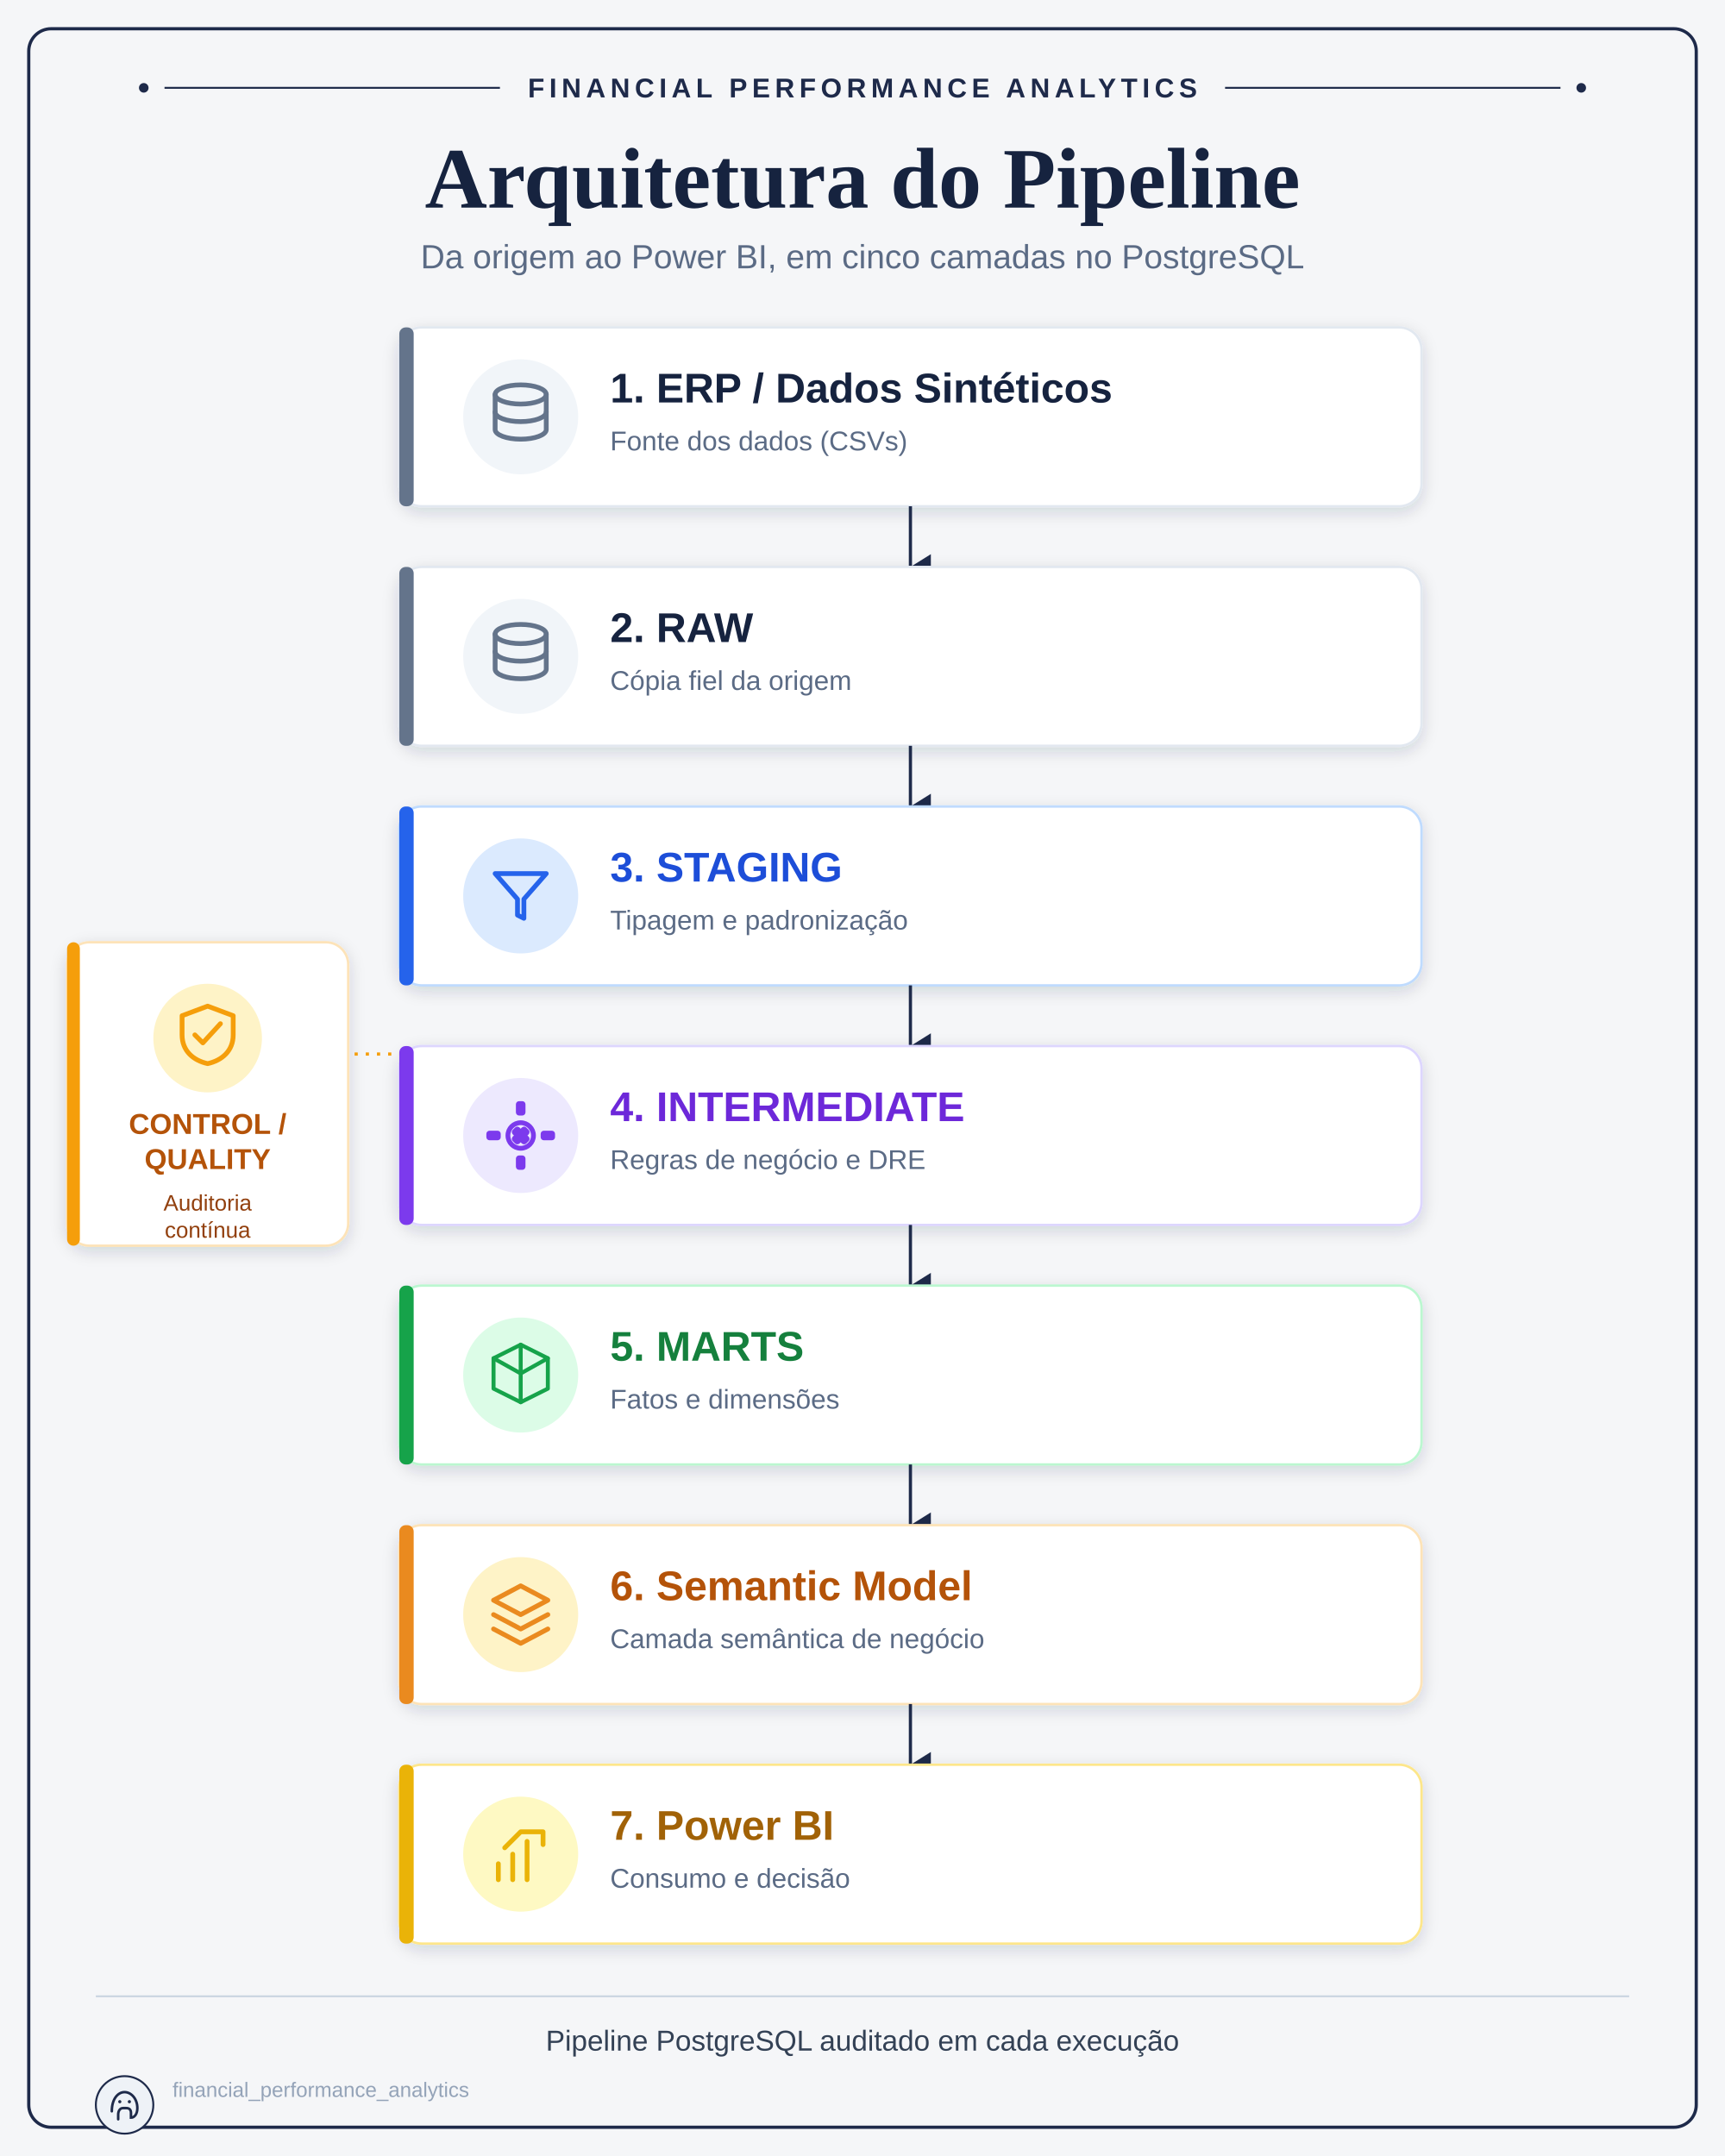
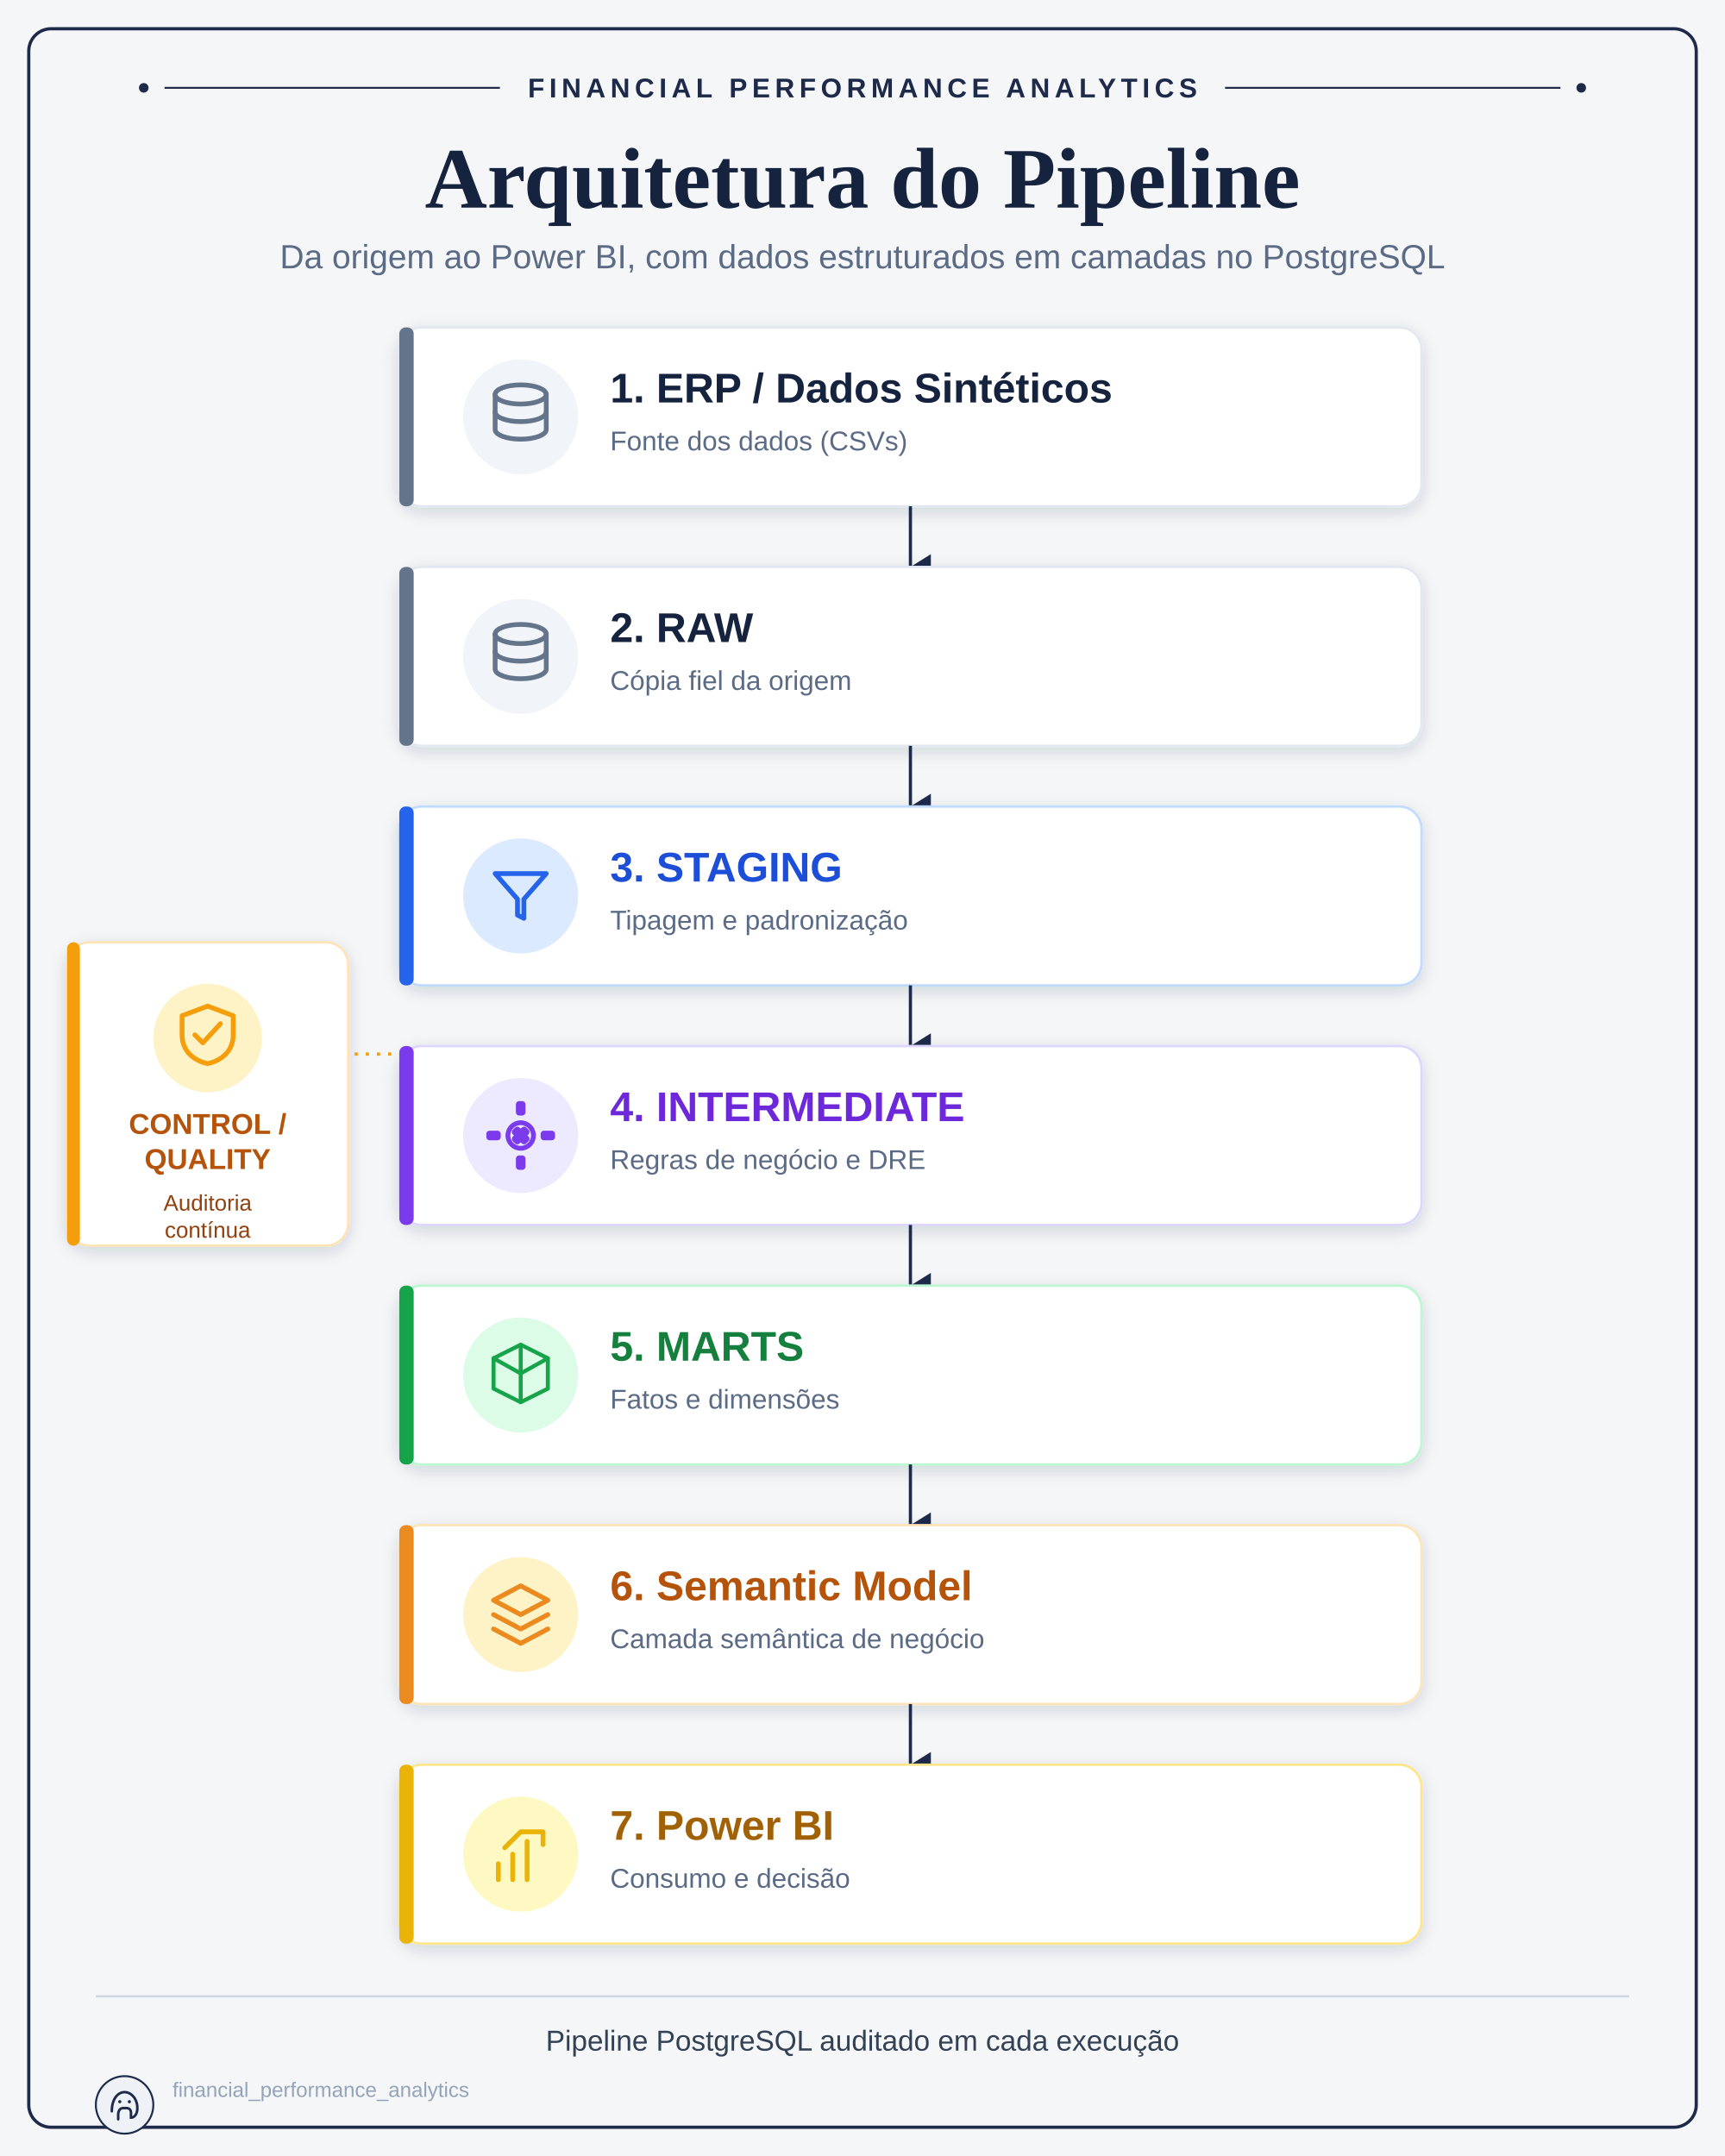
<svg xmlns="http://www.w3.org/2000/svg" viewBox="0 0 1080 1350" font-family="Arial, Helvetica, sans-serif">
  <defs>
    <filter id="cardShadow" x="-20%" y="-30%" width="140%" height="160%">
      <feDropShadow dx="0" dy="3" stdDeviation="5" flood-color="#1e293b" flood-opacity="0.16" />
    </filter>
    <marker id="arrowN" viewBox="0 0 10 10" refX="5" refY="8" markerWidth="8" markerHeight="8" orient="auto">
      <path d="M0,0 L5,8 L10,0 z" fill="#1e2a4a" />
    </marker>
  </defs>
  <rect width="1080" height="1350" fill="#f5f6f8" />
  <rect x="18" y="18" width="1044" height="1314" rx="14" fill="none" stroke="#1e2a4a" stroke-width="2" />
  <circle cx="90" cy="55" r="3" fill="#1e2a4a" />
  <line x1="103" y1="55" x2="313" y2="55" stroke="#1e2a4a" stroke-width="1.2" />
  <text x="540" y="61" text-anchor="middle" font-size="17" letter-spacing="3" fill="#1e2a4a" font-weight="700">FINANCIAL PERFORMANCE ANALYTICS</text>
  <line x1="767" y1="55" x2="977" y2="55" stroke="#1e2a4a" stroke-width="1.2" />
  <circle cx="990" cy="55" r="3" fill="#1e2a4a" />
  <text x="540" y="130" text-anchor="middle" font-family="Georgia, 'Times New Roman', serif" font-size="54" font-weight="700" fill="#16233f">Arquitetura do Pipeline</text>
-   <text x="540" y="168" text-anchor="middle" font-size="21" fill="#5b6b85">Da origem ao Power BI, em cinco camadas no PostgreSQL</text>
+   <text x="540" y="168" text-anchor="middle" font-size="21" fill="#5b6b85">Da origem ao Power BI, com dados estruturados em camadas no PostgreSQL</text>
  <g filter="url(#cardShadow)">
    <rect x="42" y="590" width="176" height="190" rx="14" fill="#ffffff" stroke="#fde3b8" stroke-width="1.5" />
  </g>
  <rect x="42" y="590" width="8" height="190" rx="4" fill="#f59e0b" />
  <circle cx="130" cy="650" r="34" fill="#fef3c7" />
  <g transform="translate(106,626)" stroke="#f59e0b" stroke-width="3" fill="none" stroke-linecap="round" stroke-linejoin="round">
    <path d="M24,4 L40,10 V22 C40,32 33,38 24,40 C15,38 8,32 8,22 V10 Z" />
    <path d="M16,22 L21,27 L32,15" />
  </g>
  <text x="130" y="710" text-anchor="middle" font-size="18" font-weight="700" fill="#b45309">CONTROL /</text>
  <text x="130" y="732" text-anchor="middle" font-size="18" font-weight="700" fill="#b45309">QUALITY</text>
  <text x="130" y="758" text-anchor="middle" font-size="14" fill="#92400e">Auditoria</text>
  <text x="130" y="775" text-anchor="middle" font-size="14" fill="#92400e">contínua</text>
  <line x1="222" y1="660" x2="256" y2="660" stroke="#f59e0b" stroke-width="2" stroke-dasharray="2 5" />
  <g filter="url(#cardShadow)">
    <rect x="250" y="205" width="640" height="112" rx="14" fill="#ffffff" stroke="#e2e8f0" stroke-width="1.5" />
  </g>
  <rect x="250" y="205" width="9" height="112" rx="4" fill="#64748b" />
  <circle cx="326" cy="261" r="36" fill="#f1f5f9" />
  <g transform="translate(302,237)" stroke="#64748b" stroke-width="3" fill="none" stroke-linecap="round" stroke-linejoin="round">
    <ellipse cx="24" cy="10" rx="16" ry="6" />
    <path d="M8,10 V32 A16,6 0 0 0 40,32 V10" />
    <path d="M8,21 A16,6 0 0 0 40,21" />
  </g>
  <text x="382" y="252" font-size="26" font-weight="700" fill="#16233f">1. ERP / Dados Sintéticos</text>
  <text x="382" y="282" font-size="17" fill="#5b6b85">Fonte dos dados (CSVs)</text>
  <line x1="570" y1="317" x2="570" y2="355" stroke="#1e2a4a" stroke-width="2" marker-end="url(#arrowN)" />
  <g filter="url(#cardShadow)">
    <rect x="250" y="355" width="640" height="112" rx="14" fill="#ffffff" stroke="#e2e8f0" stroke-width="1.5" />
  </g>
  <rect x="250" y="355" width="9" height="112" rx="4" fill="#64748b" />
  <circle cx="326" cy="411" r="36" fill="#f1f5f9" />
  <g transform="translate(302,387)" stroke="#64748b" stroke-width="3" fill="none" stroke-linecap="round" stroke-linejoin="round">
    <ellipse cx="24" cy="10" rx="16" ry="6" />
    <path d="M8,10 V32 A16,6 0 0 0 40,32 V10" />
    <path d="M8,21 A16,6 0 0 0 40,21" />
  </g>
  <text x="382" y="402" font-size="26" font-weight="700" fill="#16233f">2. RAW</text>
  <text x="382" y="432" font-size="17" fill="#5b6b85">Cópia fiel da origem</text>
  <line x1="570" y1="467" x2="570" y2="505" stroke="#1e2a4a" stroke-width="2" marker-end="url(#arrowN)" />
  <g filter="url(#cardShadow)">
    <rect x="250" y="505" width="640" height="112" rx="14" fill="#ffffff" stroke="#bfdbfe" stroke-width="1.5" />
  </g>
  <rect x="250" y="505" width="9" height="112" rx="4" fill="#2563eb" />
  <circle cx="326" cy="561" r="36" fill="#dbeafe" />
  <g transform="translate(302,537)" stroke="#2563eb" stroke-width="3" fill="none" stroke-linecap="round" stroke-linejoin="round">
    <path d="M8,10 H40 L26,26 V38 L22,36 V26 Z" />
  </g>
  <text x="382" y="552" font-size="26" font-weight="700" fill="#1d4ed8">3. STAGING</text>
  <text x="382" y="582" font-size="17" fill="#5b6b85">Tipagem e padronização</text>
  <line x1="570" y1="617" x2="570" y2="655" stroke="#1e2a4a" stroke-width="2" marker-end="url(#arrowN)" />
  <g filter="url(#cardShadow)">
    <rect x="250" y="655" width="640" height="112" rx="14" fill="#ffffff" stroke="#ddd6fe" stroke-width="1.5" />
  </g>
  <rect x="250" y="655" width="9" height="112" rx="4" fill="#7c3aed" />
  <circle cx="326" cy="711" r="36" fill="#ede9fe" />
  <g transform="translate(302,687)" fill="#7c3aed" stroke="#7c3aed" stroke-width="1" stroke-linejoin="round">
    <circle cx="24" cy="24" r="8" fill="none" stroke-width="3" />
    <circle cx="24" cy="24" r="3" fill="#7c3aed" stroke="none" />
    <rect x="21.5" y="3" width="5" height="8" rx="1.5" />
    <rect x="21.5" y="37" width="5" height="8" rx="1.5" />
    <rect x="3" y="21.5" width="8" height="5" rx="1.5" />
    <rect x="37" y="21.5" width="8" height="5" rx="1.5" />
    <rect x="21.5" y="21.5" width="5" height="8" rx="1.5" transform="rotate(45 24 24)" />
    <rect x="21.5" y="21.5" width="5" height="8" rx="1.5" transform="rotate(-45 24 24)" />
    <rect x="21.5" y="21.5" width="5" height="8" rx="1.5" transform="rotate(135 24 24)" />
    <rect x="21.5" y="21.5" width="5" height="8" rx="1.5" transform="rotate(-135 24 24)" />
  </g>
  <text x="382" y="702" font-size="26" font-weight="700" fill="#6d28d9">4. INTERMEDIATE</text>
  <text x="382" y="732" font-size="17" fill="#5b6b85">Regras de negócio e DRE</text>
  <line x1="570" y1="767" x2="570" y2="805" stroke="#1e2a4a" stroke-width="2" marker-end="url(#arrowN)" />
  <g filter="url(#cardShadow)">
    <rect x="250" y="805" width="640" height="112" rx="14" fill="#ffffff" stroke="#bbf7d0" stroke-width="1.5" />
  </g>
  <rect x="250" y="805" width="9" height="112" rx="4" fill="#16a34a" />
  <circle cx="326" cy="861" r="36" fill="#dcfce7" />
  <g transform="translate(302,837)" stroke="#16a34a" stroke-width="2.5" fill="none" stroke-linecap="round" stroke-linejoin="round">
    <path d="M24,5 L41,13.5 V32.5 L24,41 L7,32.5 V13.5 Z" />
    <path d="M24,5 V23 M7,13.5 L24,23 L41,13.5 M24,23 V41" />
  </g>
  <text x="382" y="852" font-size="26" font-weight="700" fill="#15803d">5. MARTS</text>
  <text x="382" y="882" font-size="17" fill="#5b6b85">Fatos e dimensões</text>
  <line x1="570" y1="917" x2="570" y2="955" stroke="#1e2a4a" stroke-width="2" marker-end="url(#arrowN)" />
  <g filter="url(#cardShadow)">
    <rect x="250" y="955" width="640" height="112" rx="14" fill="#ffffff" stroke="#fde3b8" stroke-width="1.5" />
  </g>
  <rect x="250" y="955" width="9" height="112" rx="4" fill="#ea8a1f" />
  <circle cx="326" cy="1011" r="36" fill="#fef3c7" />
  <g transform="translate(302,987)" stroke="#ea8a1f" stroke-width="3" fill="none" stroke-linecap="round" stroke-linejoin="round">
    <path d="M24,6 L41,15 L24,24 L7,15 Z" />
    <path d="M7,24 L24,33 L41,24" />
    <path d="M7,33 L24,42 L41,33" />
  </g>
  <text x="382" y="1002" font-size="26" font-weight="700" fill="#b45309">6. Semantic Model</text>
  <text x="382" y="1032" font-size="17" fill="#5b6b85">Camada semântica de negócio</text>
  <line x1="570" y1="1067" x2="570" y2="1105" stroke="#1e2a4a" stroke-width="2" marker-end="url(#arrowN)" />
  <g filter="url(#cardShadow)">
    <rect x="250" y="1105" width="640" height="112" rx="14" fill="#ffffff" stroke="#fde68a" stroke-width="1.5" />
  </g>
  <rect x="250" y="1105" width="9" height="112" rx="4" fill="#eab308" />
  <circle cx="326" cy="1161" r="36" fill="#fef9c3" />
  <g transform="translate(302,1137)" stroke="#eab308" stroke-width="3" fill="none" stroke-linecap="round" stroke-linejoin="round">
    <line x1="10" y1="40" x2="10" y2="30" />
    <line x1="19" y1="40" x2="19" y2="24" />
    <line x1="28" y1="40" x2="28" y2="16" />
    <path d="M14,20 L24,10 L38,10 M38,10 V18" />
  </g>
  <text x="382" y="1152" font-size="26" font-weight="700" fill="#a16207">7. Power BI</text>
  <text x="382" y="1182" font-size="17" fill="#5b6b85">Consumo e decisão</text>
  <line x1="60" y1="1250" x2="1020" y2="1250" stroke="#cbd5e1" stroke-width="1.2" />
  <text x="540" y="1284" text-anchor="middle" font-size="18" fill="#334155">Pipeline PostgreSQL auditado em cada execução</text>
  <g transform="translate(60,1300)">
    <circle cx="18" cy="18" r="18" fill="#eef2f7" stroke="#1e2a4a" stroke-width="1.2" />
    <path d="M10,22 C10,14 14,10 18,10 C22,10 26,14 26,20 C26,24 24,26 22,26 L22,23 C22,21 21,20 19,20 L17,20 C15,20 14,22 14,24 L14,27" fill="none" stroke="#1e2a4a" stroke-width="1.6" stroke-linecap="round" />
    <circle cx="15" cy="16" r="1" fill="#1e2a4a" />
    <circle cx="21" cy="16" r="1" fill="#1e2a4a" />
  </g>
  <text x="108" y="1313" font-size="13" fill="#94a3b8">financial_performance_analytics</text>
</svg>
